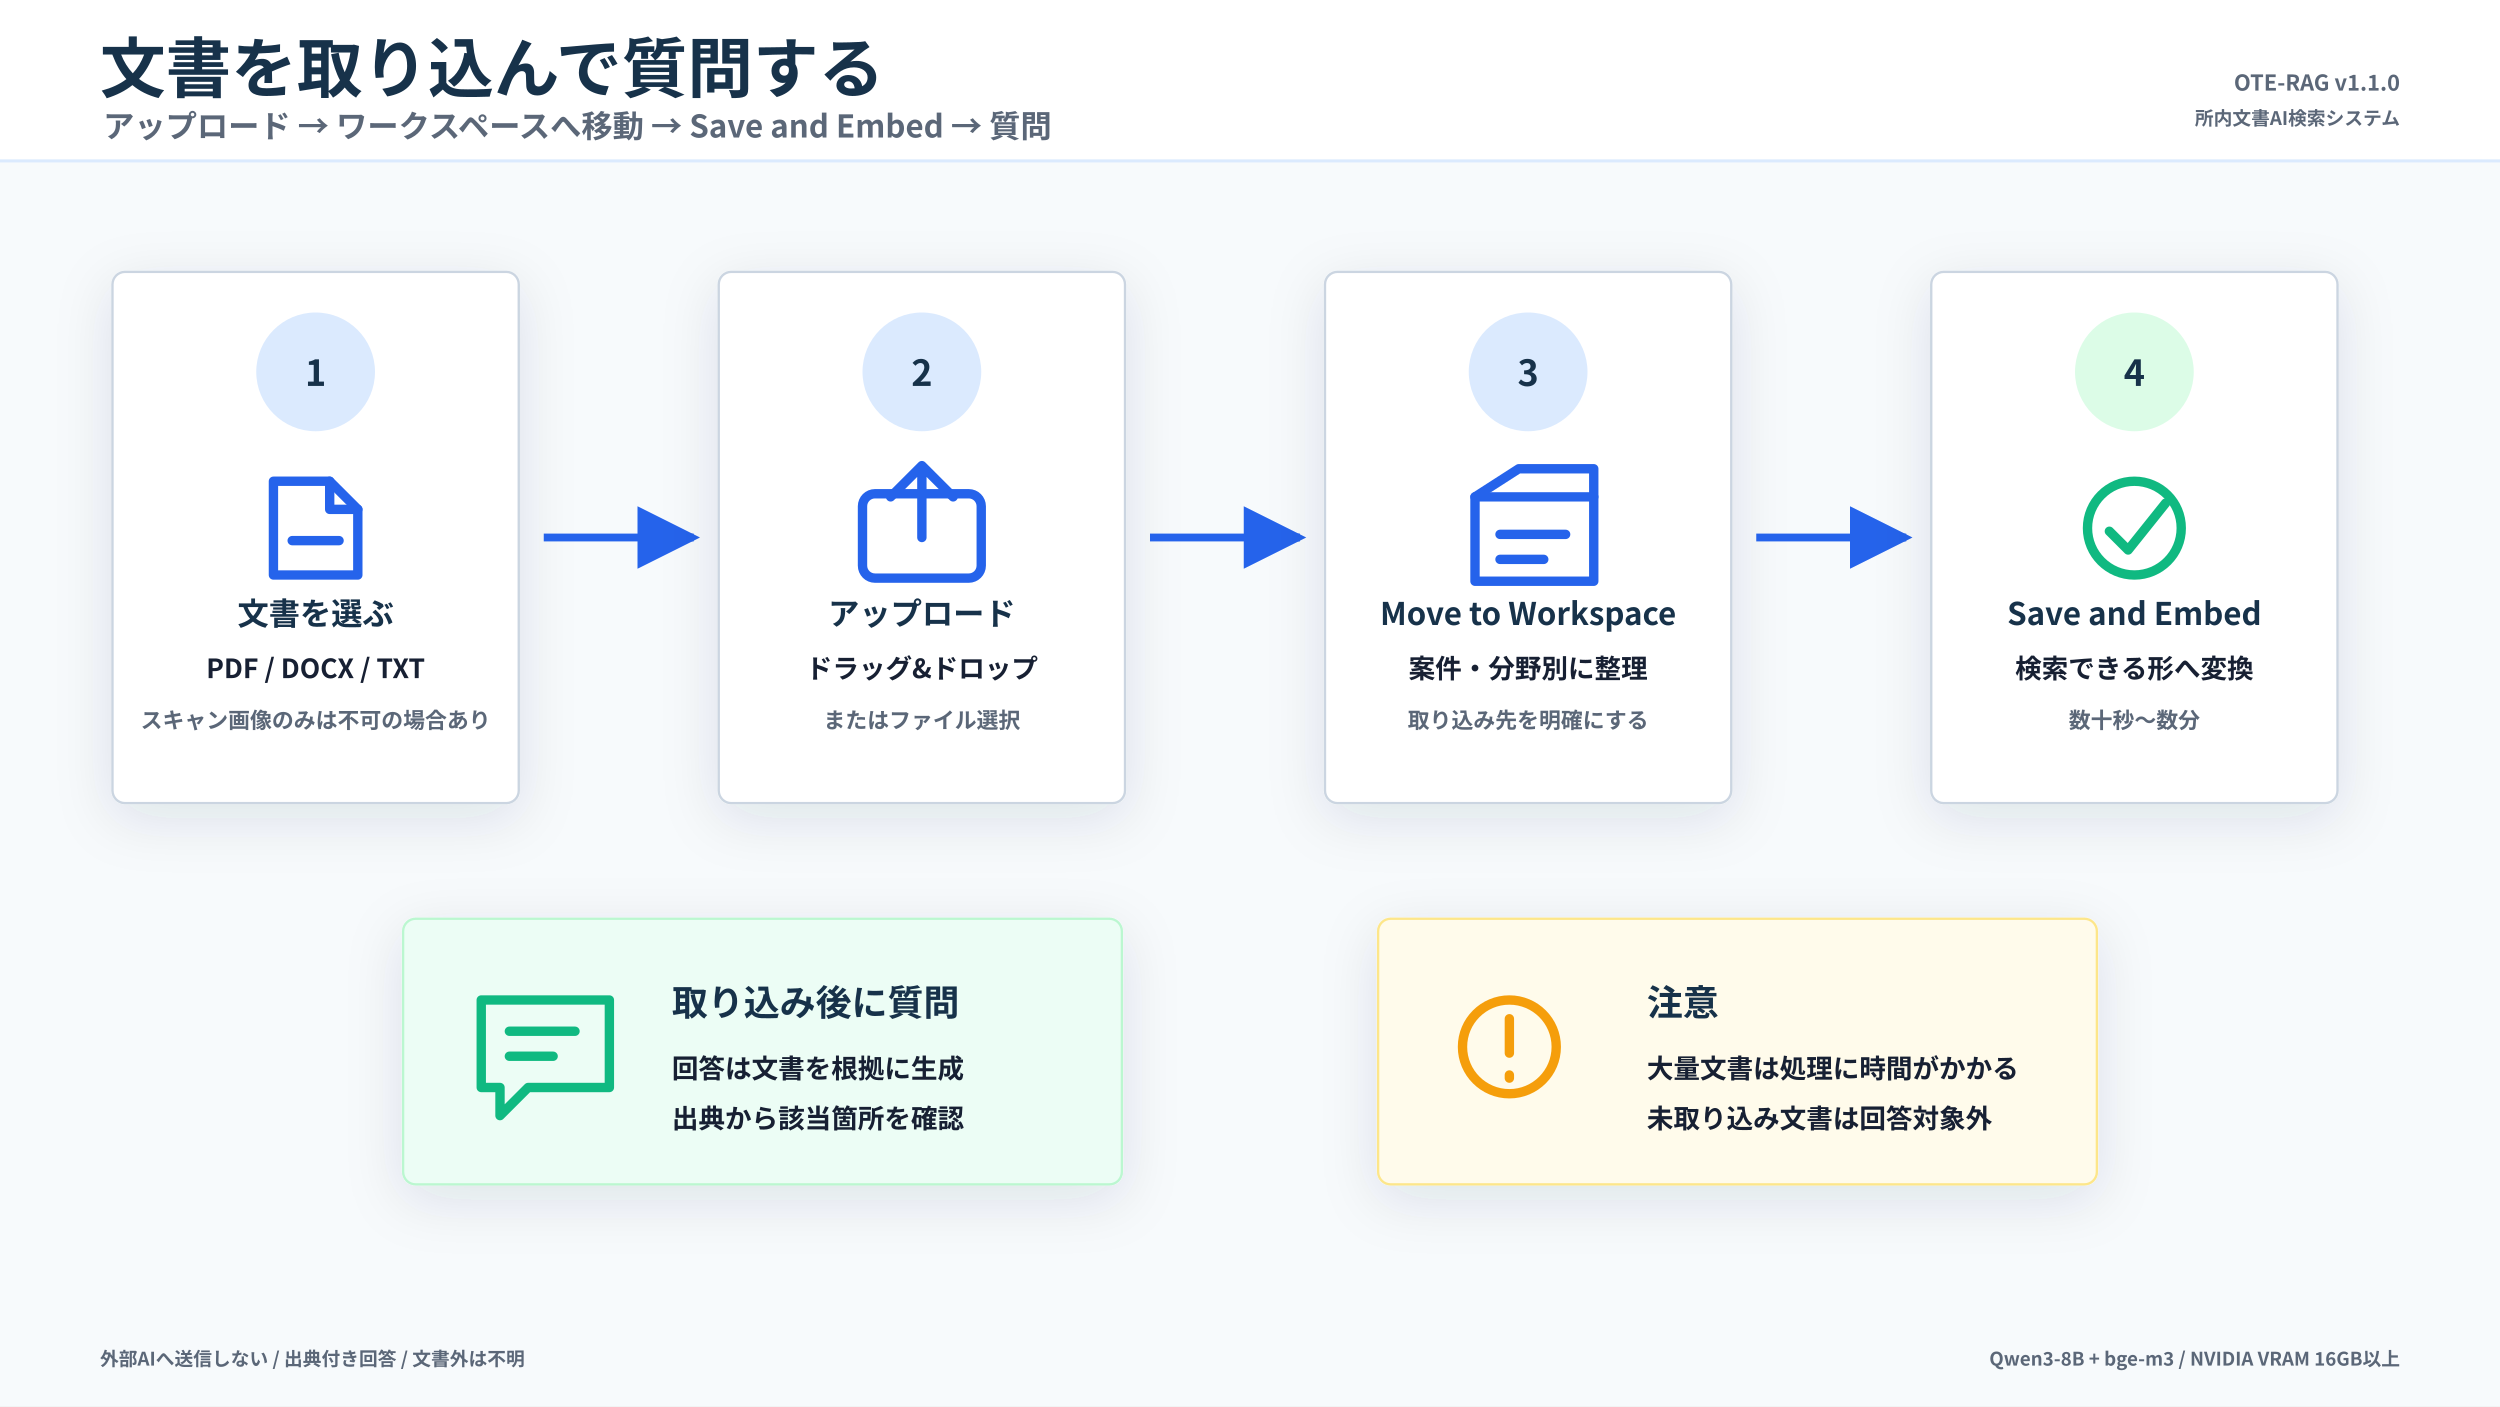
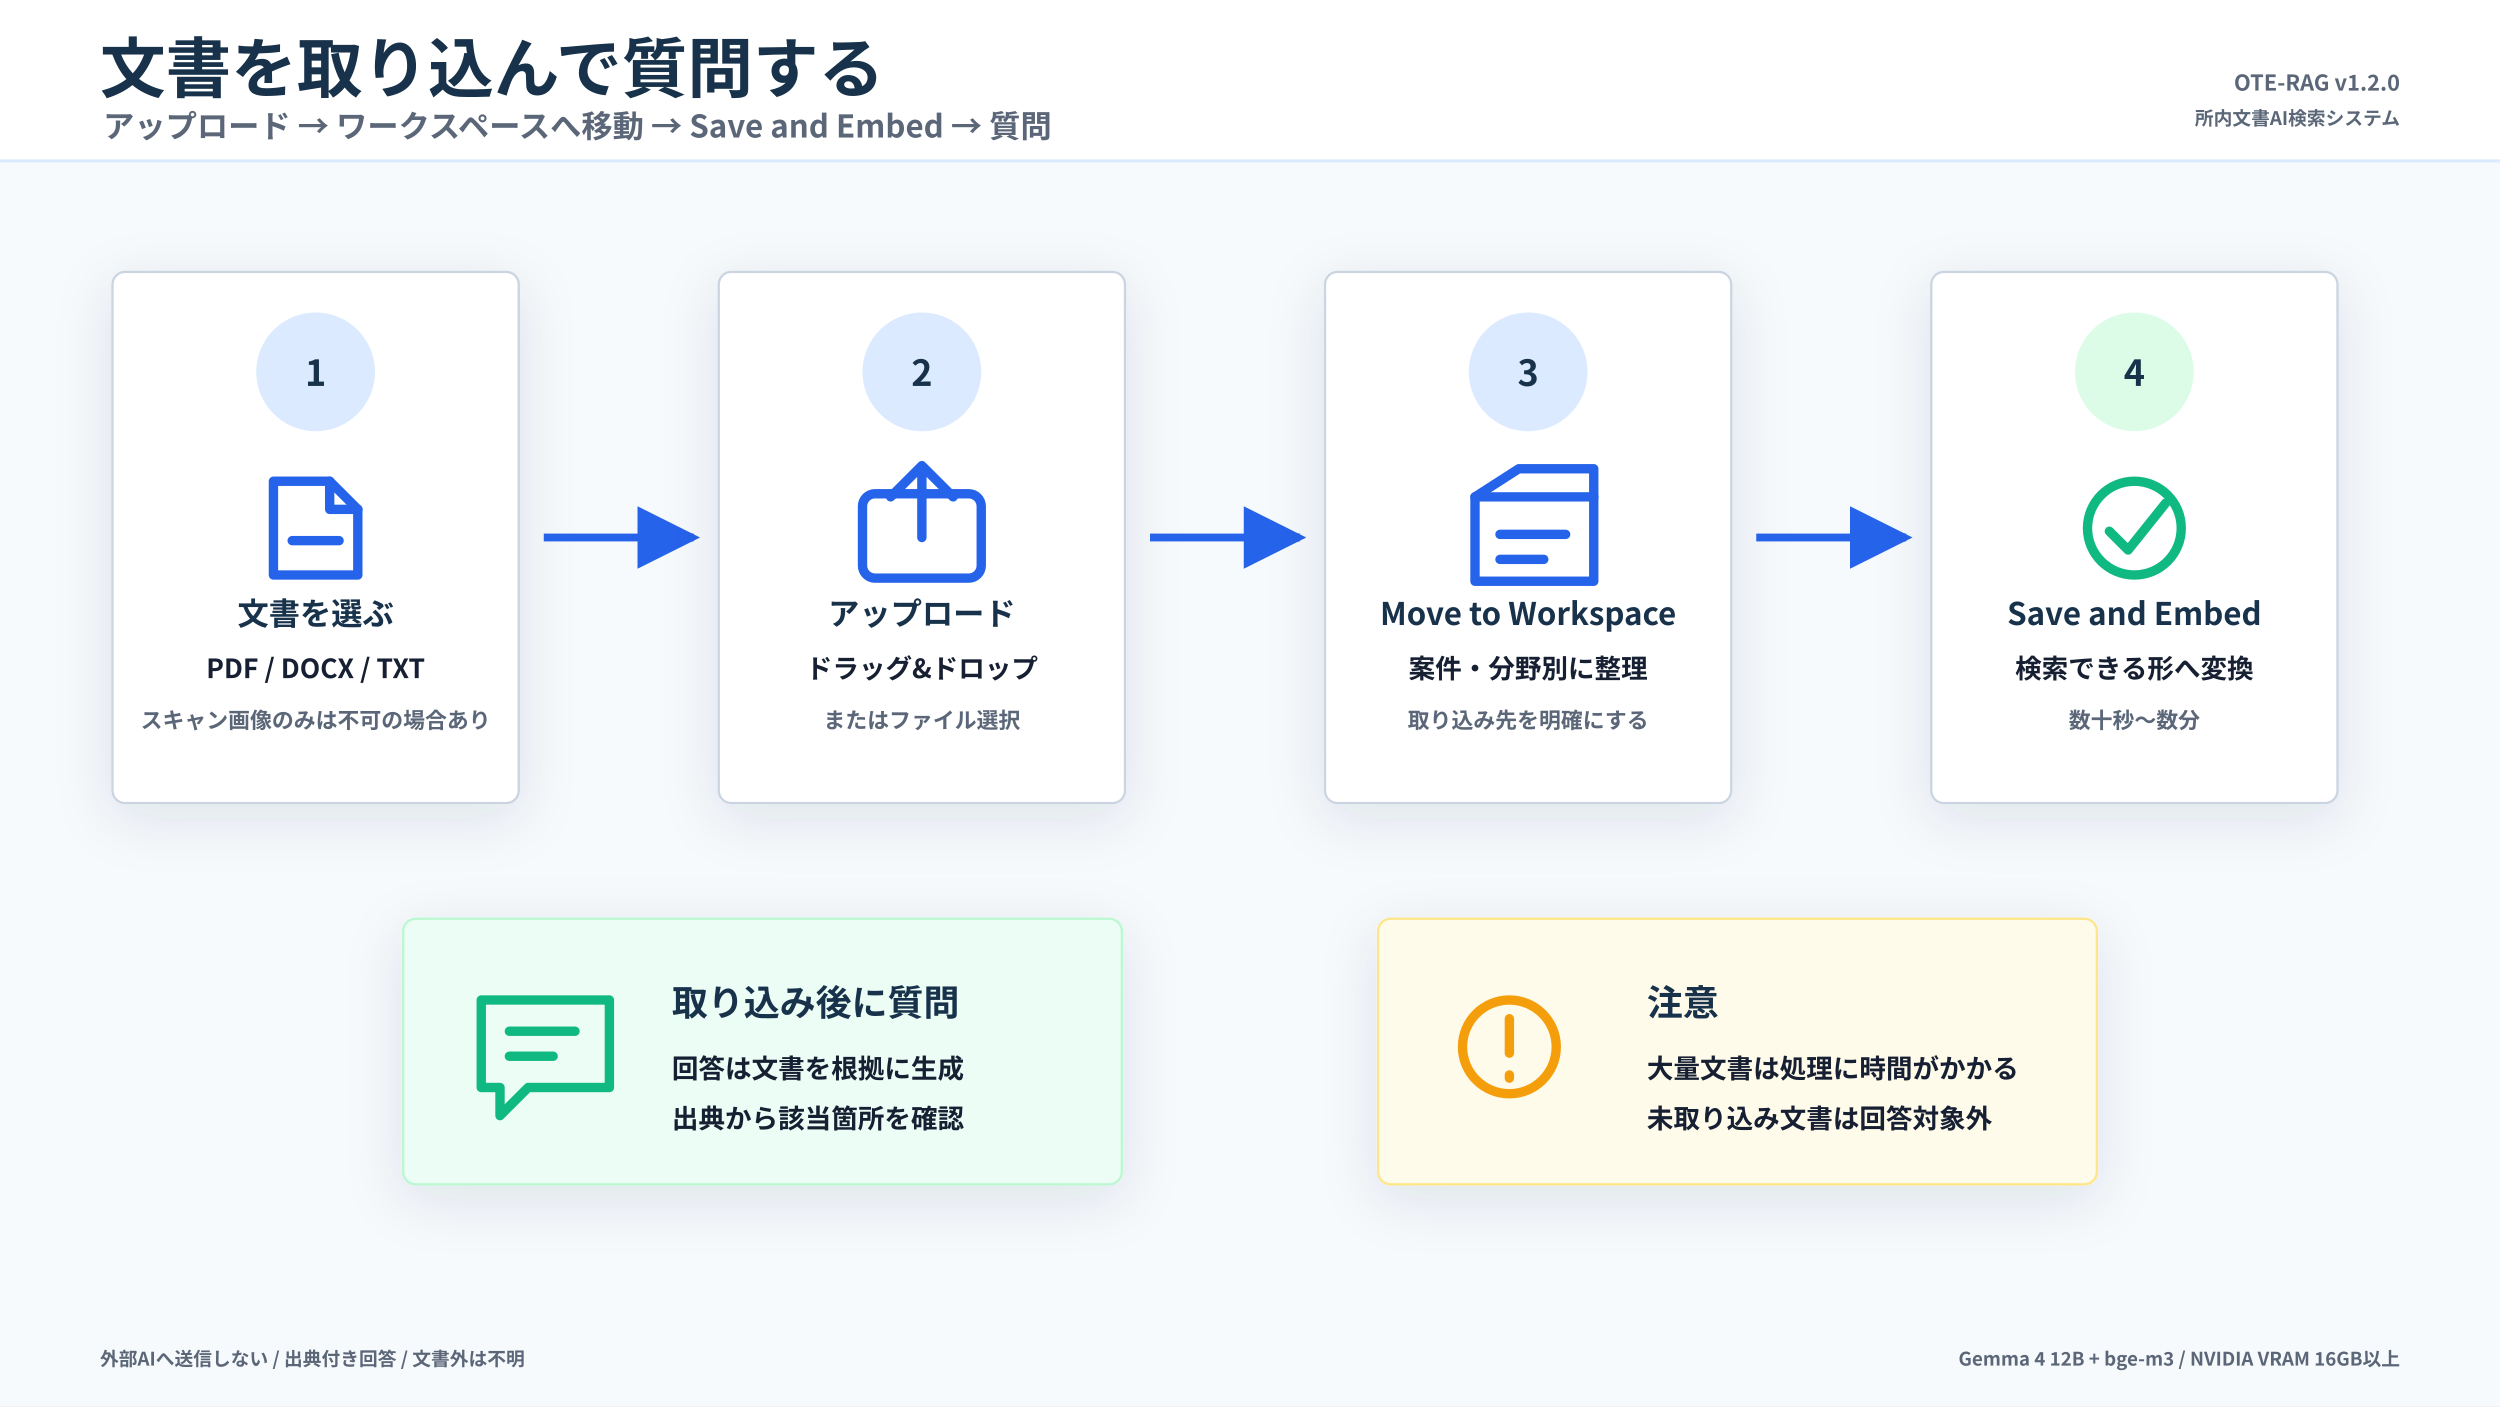
<svg xmlns="http://www.w3.org/2000/svg" width="1600" height="900" viewBox="0 0 1600 900" role="img" aria-label="文書を取り込んで質問する">
  <defs>
    <style>
      .jp { font-family: 'Yu Gothic UI','Yu Gothic','Meiryo','Noto Sans CJK JP',sans-serif; }
      .mono { font-family: 'Cascadia Mono','Consolas','Yu Gothic UI',monospace; }
      .title { font-size:42px;font-weight:800;fill:#17324a; }
      .subtitle { font-size:20px;font-weight:650;fill:#5b6778; }
      .h2 { font-size:23px;font-weight:800;fill:#17324a; }
      .h3 { font-size:20px;font-weight:800;fill:#17324a; }
      .body { font-size:17px;font-weight:650;fill:#172033; }
      .small { font-size:14px;font-weight:650;fill:#5b6778; }
      .tiny { font-size:12px;font-weight:650;fill:#5b6778; }
      .monoText { font-size:15px;font-weight:700;fill:#172033; }
      .white { fill:#fff; }
      .card { fill:#fff;stroke:#cbd5e1;stroke-width:1.5;rx:8; }
      .softBlue { fill:#eff6ff;stroke:#bfdbfe;stroke-width:1.5;rx:8; }
      .softGreen { fill:#ecfdf5;stroke:#bbf7d0;stroke-width:1.5;rx:8; }
      .softAmber { fill:#fffbeb;stroke:#fde68a;stroke-width:1.5;rx:8; }
      .softRed { fill:#fff1f2;stroke:#fecdd3;stroke-width:1.5;rx:8; }
      .shadow { filter: drop-shadow(0 9px 18px rgba(23,50,74,.11)); }
      .icon { fill:none;stroke:#2563eb;stroke-width:6;stroke-linecap:round;stroke-linejoin:round; }
      .iconG { fill:none;stroke:#10b981;stroke-width:6;stroke-linecap:round;stroke-linejoin:round; }
      .iconA { fill:none;stroke:#f59e0b;stroke-width:6;stroke-linecap:round;stroke-linejoin:round; }
      .iconR { fill:none;stroke:#dc2626;stroke-width:6;stroke-linecap:round;stroke-linejoin:round; }
      .chipBlue { fill:#dbeafe; }
      .chipGreen { fill:#dcfce7; }
      .chipAmber { fill:#fef3c7; }
      .chipRed { fill:#fee2e2; }
    </style>
    <marker id="arrow" viewBox="0 0 10 10" refX="9" refY="5" markerWidth="8" markerHeight="8" orient="auto">
      <path d="M0 0L10 5L0 10z" fill="#2563eb" />
    </marker>
    <marker id="arrowG" viewBox="0 0 10 10" refX="9" refY="5" markerWidth="8" markerHeight="8" orient="auto">
      <path d="M0 0L10 5L0 10z" fill="#10b981" />
    </marker>
  </defs>
  <rect width="1600" height="900" fill="#f7fafc" />
  <rect width="1600" height="104" fill="#fff" />
  <rect y="102" width="1600" height="2" fill="#dbeafe" />
  <text class="jp title" x="64" y="59">文書を取り込んで質問する</text>
  <text class="jp subtitle" x="66" y="88">アップロード → ワークスペースへ移動 → Save and Embed → 質問</text>
-   <text class="jp small" x="1536" y="58" text-anchor="end">OTE-RAG v1.1.0</text>
+   <text class="jp small" x="1536" y="58" text-anchor="end">OTE-RAG v1.2.0</text>
  <text class="jp tiny" x="1536" y="80" text-anchor="end">所内文書AI検索システム</text>
  <g transform="translate(72 174)">
    <rect class="shadow card" width="260" height="340" />
    <circle cx="130" cy="64" r="38" class="chipBlue" />
    <text class="jp h2" x="130" y="73" text-anchor="middle">1</text>
    <g class="icon" transform="translate(95 122)">
      <path d="M8 54V12h36l18 18v42H8z" />
      <path d="M44 12v18h18" />
      <path d="M20 50h30" />
    </g>
    <text class="jp h3" x="130" y="226" text-anchor="middle">文書を選ぶ</text>
    <text class="jp body" x="130" y="260" text-anchor="middle">PDF / DOCX / TXT</text>
    <text class="jp small" x="130" y="292" text-anchor="middle">スキャン画像のみは不可の場合あり</text>
  </g>
  <line x1="348" y1="344" x2="444" y2="344" stroke="#2563eb" stroke-width="5" marker-end="url(#arrow)" />
  <g transform="translate(460 174)">
    <rect class="shadow card" width="260" height="340" />
    <circle cx="130" cy="64" r="38" class="chipBlue" />
    <text class="jp h2" x="130" y="73" text-anchor="middle">2</text>
    <g class="icon" transform="translate(92 122)">
      <rect x="0" y="20" width="76" height="54" rx="8" />
      <path d="M38 2v46M18 22l20-20l20 20" />
    </g>
    <text class="jp h3" x="130" y="226" text-anchor="middle">アップロード</text>
    <text class="jp body" x="130" y="260" text-anchor="middle">ドラッグ&amp;ドロップ</text>
    <text class="jp small" x="130" y="292" text-anchor="middle">またはファイル選択</text>
  </g>
  <line x1="736" y1="344" x2="832" y2="344" stroke="#2563eb" stroke-width="5" marker-end="url(#arrow)" />
  <g transform="translate(848 174)">
    <rect class="shadow card" width="260" height="340" />
    <circle cx="130" cy="64" r="38" class="chipBlue" />
    <text class="jp h2" x="130" y="73" text-anchor="middle">3</text>
    <g class="icon" transform="translate(92 126)">
      <path d="M4 18h76v54H4z" />
      <path d="M4 18l28-18h48v18" />
      <path d="M20 42h42M20 58h28" />
    </g>
    <text class="jp h3" x="130" y="226" text-anchor="middle">Move to Workspace</text>
    <text class="jp body" x="130" y="260" text-anchor="middle">案件・分野別に整理</text>
    <text class="jp small" x="130" y="292" text-anchor="middle">取り込み先を明確にする</text>
  </g>
  <line x1="1124" y1="344" x2="1220" y2="344" stroke="#2563eb" stroke-width="5" marker-end="url(#arrow)" />
  <g transform="translate(1236 174)">
    <rect class="shadow card" width="260" height="340" />
    <circle cx="130" cy="64" r="38" class="chipGreen" />
    <text class="jp h2" x="130" y="73" text-anchor="middle">4</text>
    <g class="iconG" transform="translate(92 126)">
      <circle cx="38" cy="38" r="30" />
      <path d="M22 40l12 12l24-30" />
    </g>
    <text class="jp h3" x="130" y="226" text-anchor="middle">Save and Embed</text>
    <text class="jp body" x="130" y="260" text-anchor="middle">検索できる形へ変換</text>
    <text class="jp small" x="130" y="292" text-anchor="middle">数十秒〜数分</text>
  </g>
  <rect class="shadow softGreen" x="258" y="588" width="460" height="170" />
  <g class="iconG" transform="translate(304 632)">
    <path d="M4 8h82v56H34L16 82V64H4z" />
    <path d="M22 28h42M22 44h28" />
  </g>
  <text class="jp h2" x="430" y="650">取り込み後に質問</text>
  <text class="jp body" x="430" y="690">回答は文書を根拠に生成</text>
  <text class="jp body" x="430" y="722">出典から該当箇所を確認</text>
  <rect class="shadow softAmber" x="882" y="588" width="460" height="170" />
  <g class="iconA" transform="translate(928 632)">
    <circle cx="38" cy="38" r="30" />
    <path d="M38 20v22M38 56v2" />
  </g>
  <text class="jp h2" x="1054" y="650">注意</text>
  <text class="jp body" x="1054" y="690">大量文書は処理に時間がかかる</text>
  <text class="jp body" x="1054" y="722">未取り込み文書は回答対象外</text>
  <text class="jp tiny" x="64" y="874">外部AIへ送信しない / 出典付き回答 / 文書外は不明</text>
-   <text class="jp tiny" x="1536" y="874" text-anchor="end">Qwen3-8B + bge-m3 / NVIDIA VRAM 16GB以上</text>
+   <text class="jp tiny" x="1536" y="874" text-anchor="end">Gemma 4 12B + bge-m3 / NVIDIA VRAM 16GB以上</text>
</svg>
